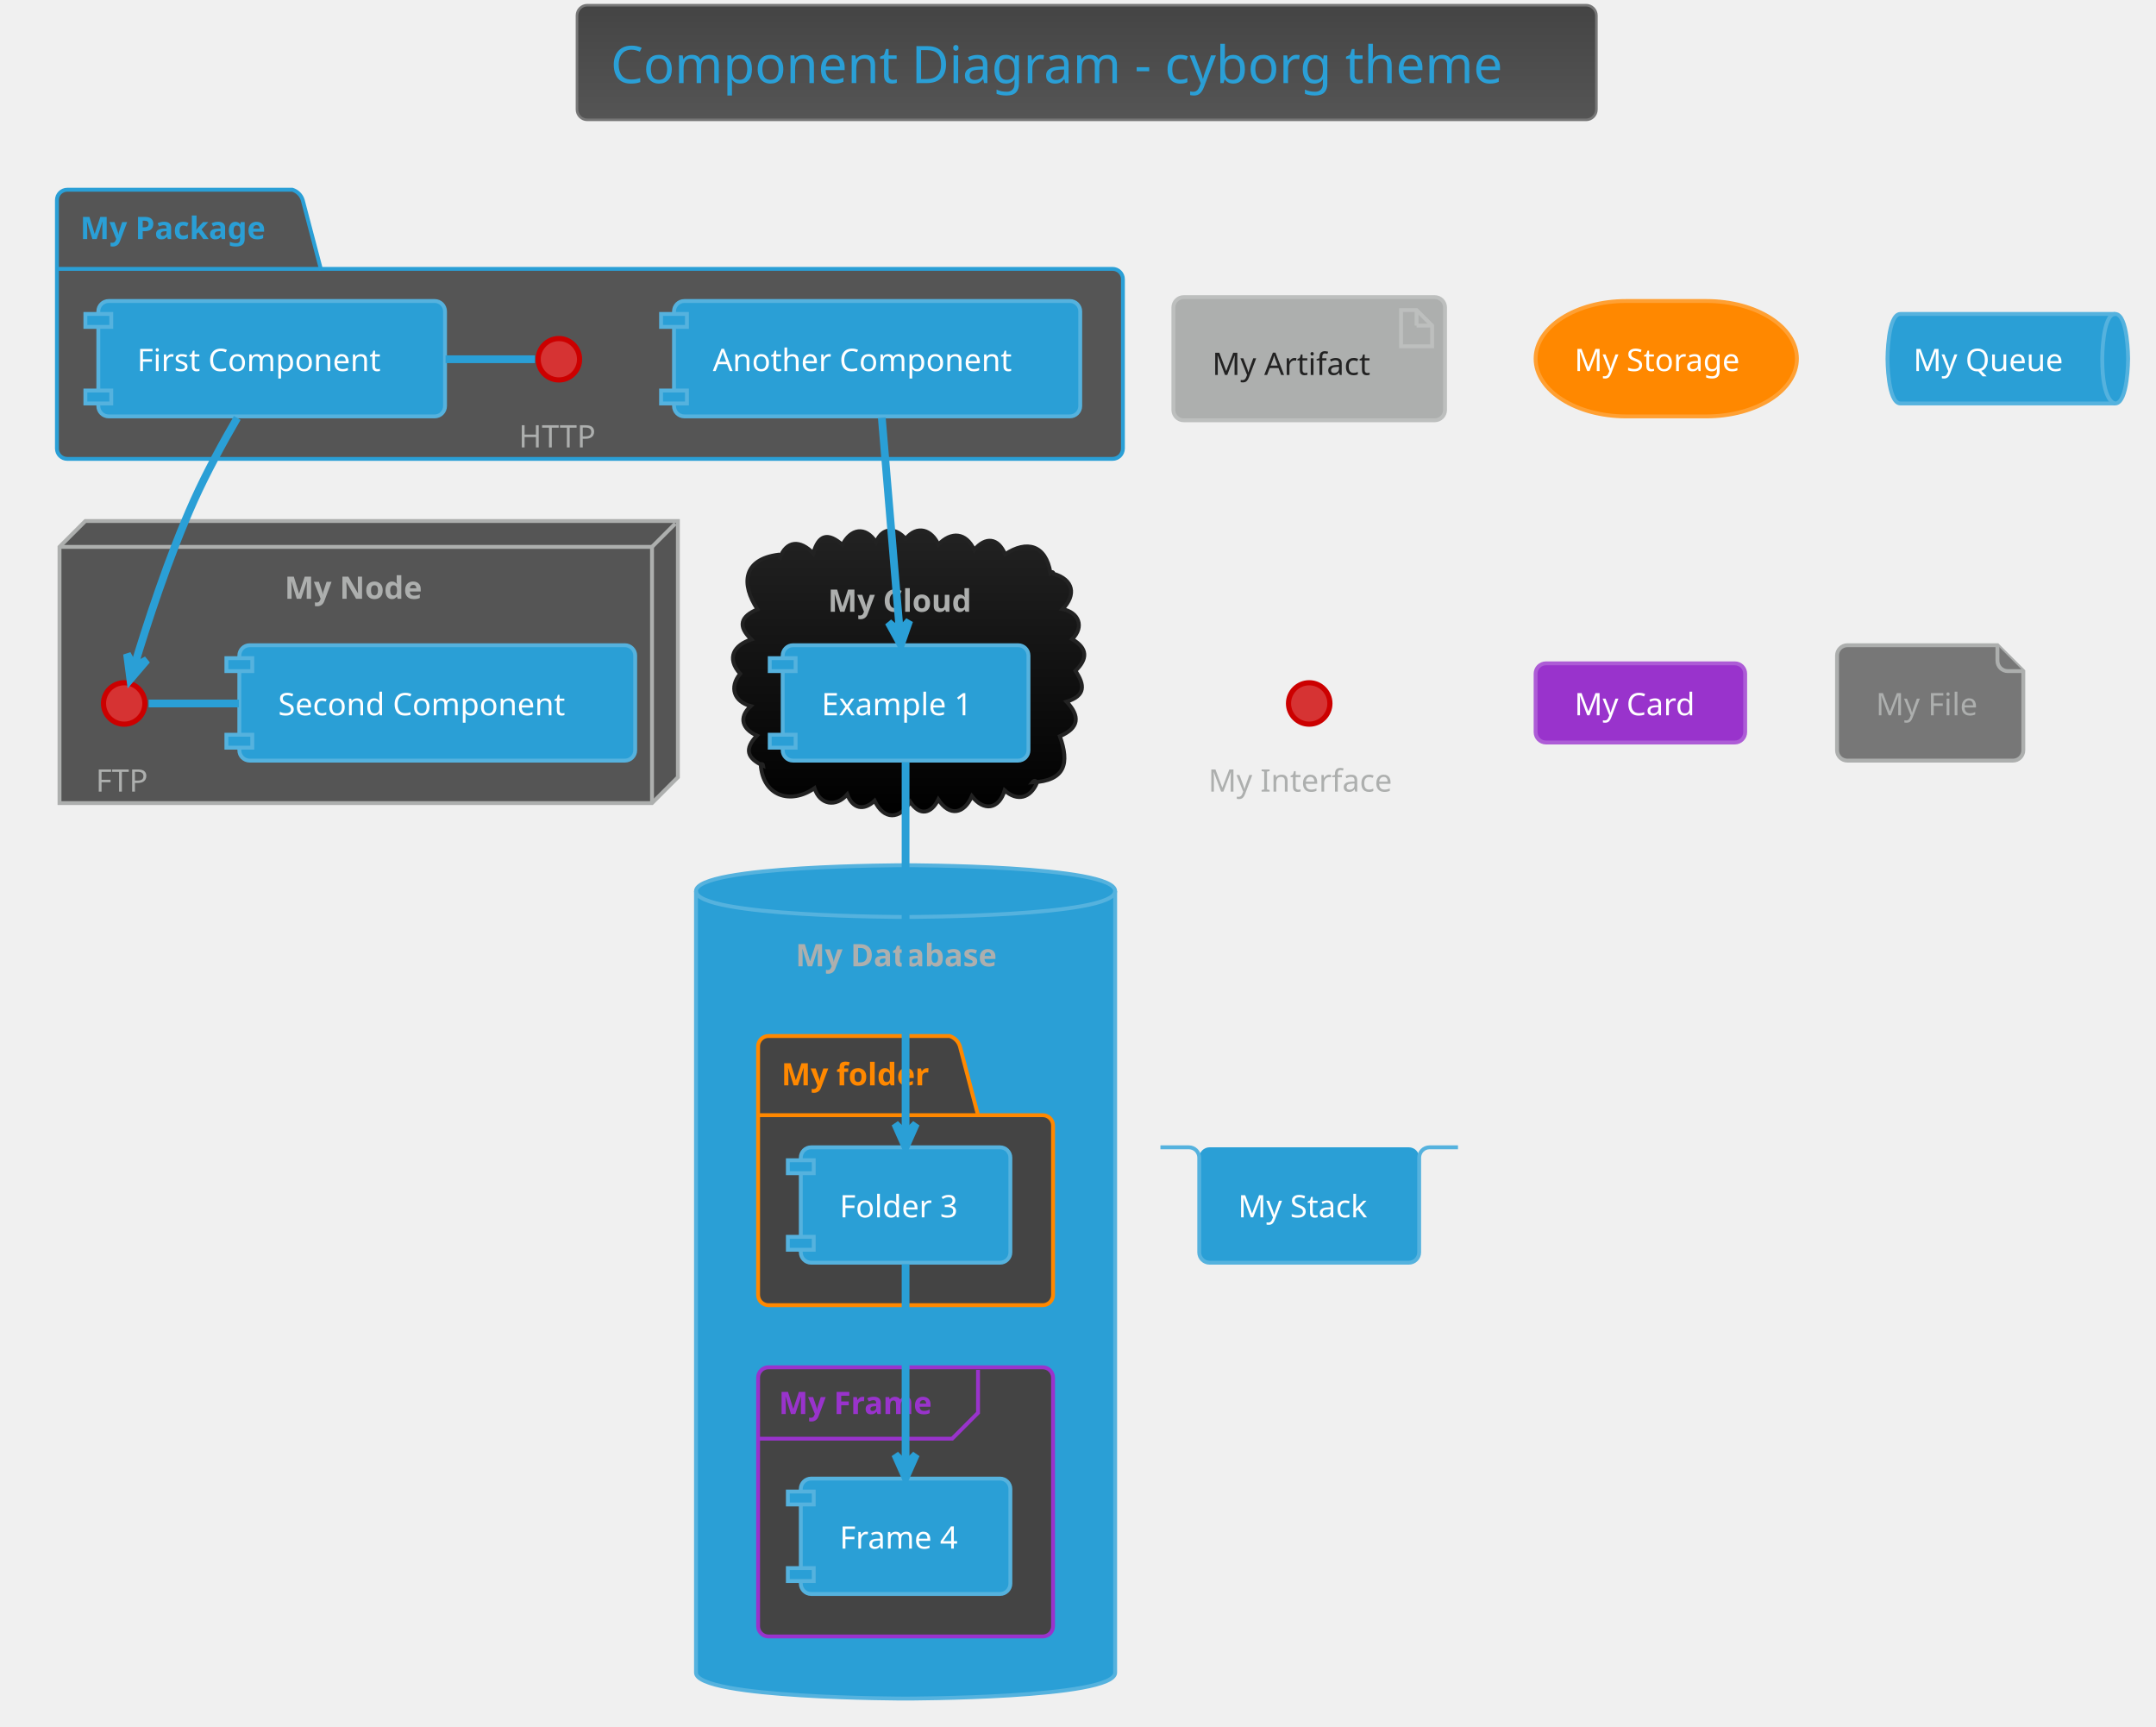
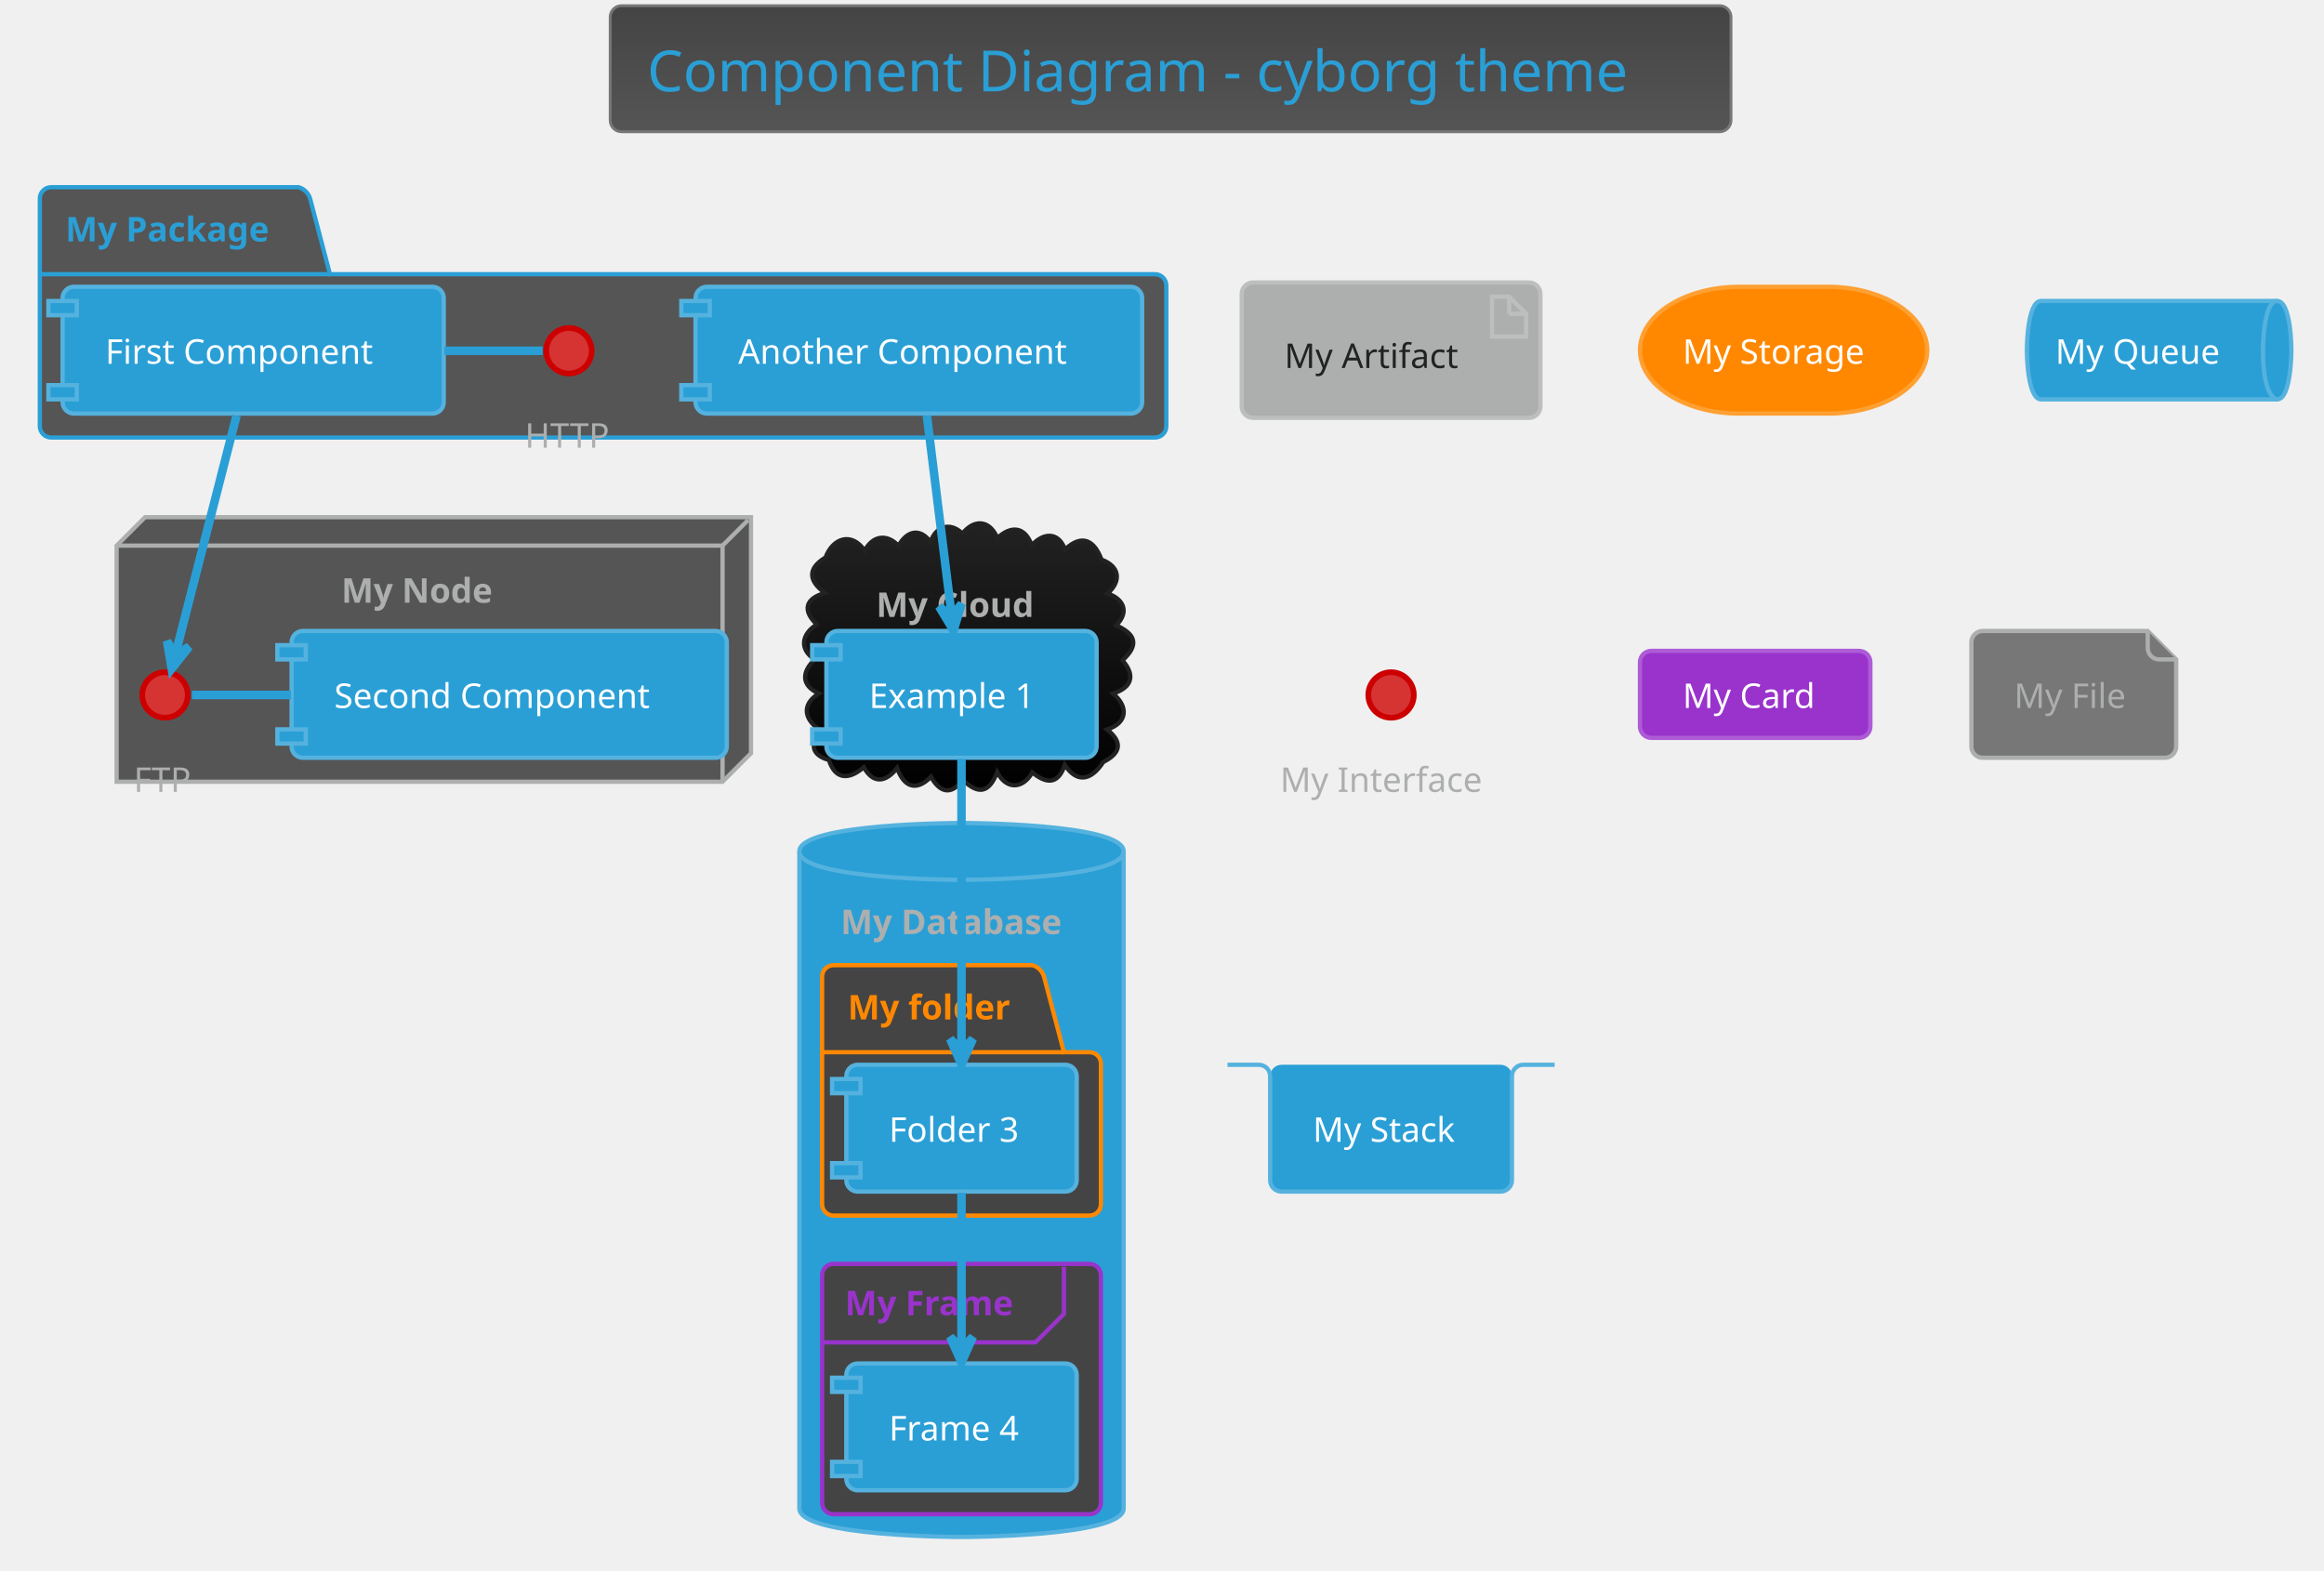
- <svg xmlns="http://www.w3.org/2000/svg" contentScriptType="application/ecmascript" contentStyleType="text/css" height="695.833px" preserveAspectRatio="none" style="width:868px;height:695px;background:#000000;" version="1.1" viewBox="0 0 868 695" width="868.75px" zoomAndPan="magnify">
+ <svg xmlns="http://www.w3.org/2000/svg" contentScriptType="application/ecmascript" contentStyleType="text/css" height="575px" preserveAspectRatio="none" style="width:851px;height:575px;background:#000000;" version="1.1" viewBox="0 0 851 575" width="851.042px" zoomAndPan="magnify">
  <defs>
    <linearGradient id="g73884z9znums0" x1="50%" x2="50%" y1="0%" y2="100%">
      <stop offset="0%" stop-color="#444444" />
      <stop offset="100%" stop-color="#555555" />
    </linearGradient>
    <linearGradient id="g73884z9znums1" x1="50%" x2="50%" y1="0%" y2="100%">
      <stop offset="0%" stop-color="#222222" />
      <stop offset="100%" stop-color="#000000" />
    </linearGradient>
  </defs>
  <g>
-     <rect fill="url(#g73884z9znums0)" height="46.153" rx="4.167" ry="4.167" style="stroke: #777777; stroke-width: 1.042;" width="410.417" x="232.292" y="2.083" />
-     <text fill="#2A9FD6" font-family="Verdana" font-size="20.833" lengthAdjust="spacingAndGlyphs" textLength="383.333" x="245.833" y="33.445">Component Diagram - cyborg theme</text>
-     <path d="M27.083,76.361 L117.708,76.361 A6.25,6.25 0 0 1 121.875,80.528 L129.167,108.219 L447.917,108.219 A4.167,4.167 0 0 1 452.083,112.386 L452.083,180.528 A4.167,4.167 0 0 1 447.917,184.694 L27.083,184.694 A4.167,4.167 0 0 1 22.917,180.528 L22.917,80.528 A4.167,4.167 0 0 1 27.083,76.361 " fill="#555555" style="stroke: #2A9FD6; stroke-width: 1.562;" />
-     <line style="stroke: #2A9FD6; stroke-width: 1.562;" x1="22.917" x2="129.167" y1="108.219" y2="108.219" />
-     <text fill="#2A9FD6" font-family="Verdana" font-size="12.5" font-weight="bold" lengthAdjust="spacingAndGlyphs" textLength="82.292" x="32.292" y="96.22">My Package</text>
-     <polygon fill="#555555" points="23.958,220.111,34.375,209.694,272.917,209.694,272.917,312.819,262.5,323.236,23.958,323.236,23.958,220.111" style="stroke: #ADAFAE; stroke-width: 1.562;" />
-     <line style="stroke: #ADAFAE; stroke-width: 1.562;" x1="262.5" x2="271.875" y1="220.111" y2="210.736" />
-     <line style="stroke: #ADAFAE; stroke-width: 1.562;" x1="23.958" x2="262.5" y1="220.111" y2="220.111" />
-     <line style="stroke: #ADAFAE; stroke-width: 1.562;" x1="262.5" x2="262.5" y1="220.111" y2="323.236" />
-     <text fill="#ADAFAE" font-family="Verdana" font-size="12.5" font-weight="bold" lengthAdjust="spacingAndGlyphs" textLength="59.375" x="114.583" y="241.012">My Node</text>
-     <path d="M313.759,225.047 C316.598,217.118 322.31,217.381 327.414,222.716 C329.582,215.081 333.308,214.2 339.175,219.302 C342.435,212.798 348.381,211.593 352.695,218.216 C355.274,211.876 360.807,212.44 364.597,216.878 C369.311,211.072 375.117,213.263 377.783,219.182 C383.004,213.832 388.846,214.221 392.225,221.32 C396.752,215.904 401.849,216.405 404.653,223.09 C413.463,217.23 421.042,219.357 422.917,230.528 C423.478,230.088 424.018,230.139 424.185,230.932 C432.162,233.231 433.39,239.424 427.777,245.154 C434.298,246.482 436.689,252.214 431.65,257.245 C437.939,260.929 437.939,265.156 432.969,270.004 C436.801,275.701 437.108,280.022 429.411,282.412 C434.941,288.284 434.467,293.039 426.703,296.323 C430.611,307.207 428.913,314.272 415.625,314.903 C416.362,314.003 416.937,314.041 417.463,315.1 C414.878,321.231 409.548,322.724 404.47,318.119 C402.174,325.842 396.047,326.644 391.275,320.468 C388.126,327.648 382.277,328.793 377.748,321.784 C374.977,327.53 370.27,328.625 366.482,322.771 C362.223,329.914 355.874,330.157 352.116,322.292 C347.706,326.526 343.223,325.444 341.111,319.745 C336.653,324.954 330.089,324.079 327.923,317.237 C318.373,323.927 307.068,320.582 306.25,307.611 C306.821,307.304 307.183,307.598 307.264,308.173 C300.735,305.239 299.543,301.445 304.733,296.062 C299.091,293.581 297.07,288.975 302.212,284.202 C295.524,282.332 293.475,276.69 297.98,271.182 C292.271,264.784 295.556,259.63 302.492,257.361 C296.834,251.993 298.187,248.082 304.959,245.243 C298.262,235.164 299.005,225.035 313.542,223.236 C314.469,223.703 314.505,224.38 313.759,225.047 " fill="url(#g73884z9znums1)" style="stroke: #222222; stroke-width: 1.562;" />
-     <text fill="#ADAFAE" font-family="Verdana" font-size="12.5" font-weight="bold" lengthAdjust="spacingAndGlyphs" textLength="62.5" x="333.333" y="246.22">My Cloud</text>
-     <path d="M280.208,358.653 C280.208,348.236 364.583,348.236 364.583,348.236 C364.583,348.236 448.958,348.236 448.958,358.653 L448.958,673.236 C448.958,683.653 364.583,683.653 364.583,683.653 C364.583,683.653 280.208,683.653 280.208,673.236 L280.208,358.653 " fill="#2A9FD6" style="stroke: #55B2DE; stroke-width: 1.562;" />
-     <path d="M280.208,358.653 C280.208,369.069 364.583,369.069 364.583,369.069 C364.583,369.069 448.958,369.069 448.958,358.653 " fill="none" style="stroke: #55B2DE; stroke-width: 1.562;" />
-     <text fill="#ADAFAE" font-family="Verdana" font-size="12.5" font-weight="bold" lengthAdjust="spacingAndGlyphs" textLength="88.542" x="320.312" y="388.928">My Database</text>
-     <path d="M309.375,416.986 L382.292,416.986 A6.25,6.25 0 0 1 386.458,421.153 L393.75,448.844 L419.792,448.844 A4.167,4.167 0 0 1 423.958,453.011 L423.958,521.153 A4.167,4.167 0 0 1 419.792,525.319 L309.375,525.319 A4.167,4.167 0 0 1 305.208,521.153 L305.208,421.153 A4.167,4.167 0 0 1 309.375,416.986 " fill="#444444" style="stroke: #FF8800; stroke-width: 1.562;" />
-     <line style="stroke: #FF8800; stroke-width: 1.562;" x1="305.208" x2="393.75" y1="448.844" y2="448.844" />
-     <text fill="#FF8800" font-family="Verdana" font-size="12.5" font-weight="bold" lengthAdjust="spacingAndGlyphs" textLength="64.583" x="314.583" y="436.845">My folder</text>
-     <rect fill="#444444" height="108.333" rx="4.167" ry="4.167" style="stroke: #9933CC; stroke-width: 1.562;" width="118.75" x="305.208" y="550.319" />
-     <path d="M393.75,551.361 L393.75,568.636 L383.333,579.053 L305.208,579.053 " fill="none" style="stroke: #9933CC; stroke-width: 1.562;" />
-     <text fill="#9933CC" font-family="Verdana" font-size="12.5" font-weight="bold" lengthAdjust="spacingAndGlyphs" textLength="67.708" x="313.542" y="569.137">My Frame</text>
-     <ellipse cx="225" cy="144.59" fill="#D63333" rx="8.333" ry="8.333" style="stroke: #CC0000; stroke-width: 2.083;" />
-     <text fill="#ADAFAE" font-family="Verdana" font-size="12.5" lengthAdjust="spacingAndGlyphs" textLength="32.292" x="208.854" y="180.074">HTTP</text>
-     <rect fill="#2A9FD6" height="46.442" rx="4.167" ry="4.167" style="stroke: #55B2DE; stroke-width: 1.562;" width="139.583" x="39.583" y="121.153" />
-     <rect fill="#2A9FD6" height="5.208" style="stroke: #55B2DE; stroke-width: 1.562;" width="10.417" x="34.375" y="126.361" />
-     <rect fill="#2A9FD6" height="5.208" style="stroke: #55B2DE; stroke-width: 1.562;" width="10.417" x="34.375" y="157.178" />
-     <text fill="#FFFFFF" font-family="Verdana" font-size="12.5" lengthAdjust="spacingAndGlyphs" textLength="108.333" x="55.208" y="149.345">First Component</text>
-     <rect fill="#2A9FD6" height="46.442" rx="4.167" ry="4.167" style="stroke: #55B2DE; stroke-width: 1.562;" width="163.542" x="271.354" y="121.153" />
-     <rect fill="#2A9FD6" height="5.208" style="stroke: #55B2DE; stroke-width: 1.562;" width="10.417" x="266.146" y="126.361" />
-     <rect fill="#2A9FD6" height="5.208" style="stroke: #55B2DE; stroke-width: 1.562;" width="10.417" x="266.146" y="157.178" />
-     <text fill="#FFFFFF" font-family="Verdana" font-size="12.5" lengthAdjust="spacingAndGlyphs" textLength="132.292" x="286.979" y="149.345">Another Component</text>
-     <ellipse cx="50" cy="283.132" fill="#D63333" rx="8.333" ry="8.333" style="stroke: #CC0000; stroke-width: 2.083;" />
-     <text fill="#ADAFAE" font-family="Verdana" font-size="12.5" lengthAdjust="spacingAndGlyphs" textLength="22.917" x="38.542" y="318.616">FTP</text>
-     <rect fill="#2A9FD6" height="46.442" rx="4.167" ry="4.167" style="stroke: #55B2DE; stroke-width: 1.562;" width="159.375" x="96.354" y="259.694" />
-     <rect fill="#2A9FD6" height="5.208" style="stroke: #55B2DE; stroke-width: 1.562;" width="10.417" x="91.146" y="264.903" />
-     <rect fill="#2A9FD6" height="5.208" style="stroke: #55B2DE; stroke-width: 1.562;" width="10.417" x="91.146" y="295.719" />
-     <text fill="#FFFFFF" font-family="Verdana" font-size="12.5" lengthAdjust="spacingAndGlyphs" textLength="128.125" x="111.979" y="287.887">Second Component</text>
-     <rect fill="#2A9FD6" height="46.442" rx="4.167" ry="4.167" style="stroke: #55B2DE; stroke-width: 1.562;" width="98.958" x="315.104" y="259.694" />
-     <rect fill="#2A9FD6" height="5.208" style="stroke: #55B2DE; stroke-width: 1.562;" width="10.417" x="309.896" y="264.903" />
-     <rect fill="#2A9FD6" height="5.208" style="stroke: #55B2DE; stroke-width: 1.562;" width="10.417" x="309.896" y="295.719" />
-     <text fill="#FFFFFF" font-family="Verdana" font-size="12.5" lengthAdjust="spacingAndGlyphs" textLength="67.708" x="330.729" y="287.887">Example 1</text>
-     <rect fill="#2A9FD6" height="46.442" rx="4.167" ry="4.167" style="stroke: #55B2DE; stroke-width: 1.562;" width="84.375" x="322.396" y="461.778" />
-     <rect fill="#2A9FD6" height="5.208" style="stroke: #55B2DE; stroke-width: 1.562;" width="10.417" x="317.188" y="466.986" />
-     <rect fill="#2A9FD6" height="5.208" style="stroke: #55B2DE; stroke-width: 1.562;" width="10.417" x="317.188" y="497.803" />
-     <text fill="#FFFFFF" font-family="Verdana" font-size="12.5" lengthAdjust="spacingAndGlyphs" textLength="53.125" x="338.021" y="489.97">Folder 3</text>
-     <rect fill="#2A9FD6" height="46.442" rx="4.167" ry="4.167" style="stroke: #55B2DE; stroke-width: 1.562;" width="84.375" x="322.396" y="595.111" />
-     <rect fill="#2A9FD6" height="5.208" style="stroke: #55B2DE; stroke-width: 1.562;" width="10.417" x="317.188" y="600.319" />
-     <rect fill="#2A9FD6" height="5.208" style="stroke: #55B2DE; stroke-width: 1.562;" width="10.417" x="317.188" y="631.136" />
-     <text fill="#FFFFFF" font-family="Verdana" font-size="12.5" lengthAdjust="spacingAndGlyphs" textLength="53.125" x="338.021" y="623.303">Frame 4</text>
-     <rect fill="#ADAFAE" height="49.567" rx="4.167" ry="4.167" style="stroke: #BDBFBE; stroke-width: 1.562;" width="109.375" x="472.396" y="119.59" />
-     <polygon fill="#ADAFAE" points="564.062,124.799,564.062,139.382,576.562,139.382,576.562,131.049,570.312,124.799,564.062,124.799" style="stroke: #BDBFBE; stroke-width: 1.562;" />
-     <line style="stroke: #BDBFBE; stroke-width: 1.562;" x1="570.312" x2="570.312" y1="124.799" y2="131.049" />
-     <line style="stroke: #BDBFBE; stroke-width: 1.562;" x1="576.562" x2="570.312" y1="131.049" y2="131.049" />
-     <text fill="#222222" font-family="Verdana" font-size="12.5" lengthAdjust="spacingAndGlyphs" textLength="67.708" x="488.021" y="150.907">My Artifact</text>
-     <rect fill="#FF8800" height="46.442" rx="36.458" ry="36.458" style="stroke: #FFA033; stroke-width: 1.562;" width="105.208" x="618.229" y="121.153" />
-     <text fill="#FFFFFF" font-family="Verdana" font-size="12.5" lengthAdjust="spacingAndGlyphs" textLength="73.958" x="633.854" y="149.345">My Storage</text>
-     <path d="M765.104,126.361 L851.562,126.361 C856.771,126.361 856.771,144.374 856.771,144.374 C856.771,144.374 856.771,162.386 851.562,162.386 L765.104,162.386 C759.896,162.386 759.896,144.374 759.896,144.374 C759.896,144.374 759.896,126.361 765.104,126.361 " fill="#2A9FD6" style="stroke: #55B2DE; stroke-width: 1.562;" />
-     <path d="M851.562,126.361 C846.354,126.361 846.354,144.374 846.354,144.374 C846.354,162.386 851.562,162.386 851.562,162.386 " fill="none" style="stroke: #55B2DE; stroke-width: 1.562;" />
-     <text fill="#FFFFFF" font-family="Verdana" font-size="12.5" lengthAdjust="spacingAndGlyphs" textLength="65.625" x="770.312" y="149.345">My Queue</text>
-     <ellipse cx="527.083" cy="283.132" fill="#D63333" rx="8.333" ry="8.333" style="stroke: #CC0000; stroke-width: 2.083;" />
-     <text fill="#ADAFAE" font-family="Verdana" font-size="12.5" lengthAdjust="spacingAndGlyphs" textLength="81.25" x="486.458" y="318.616">My Interface</text>
-     <rect fill="#9933CC" height="31.858" rx="4.167" ry="4.167" style="stroke: #AD5CD6; stroke-width: 1.562;" width="84.375" x="618.229" y="266.986" />
-     <text fill="#FFFFFF" font-family="Verdana" font-size="12.5" lengthAdjust="spacingAndGlyphs" textLength="53.125" x="633.854" y="287.887">My Card</text>
-     <path d="M739.583,263.861 L739.583,301.969 A4.167,4.167 0 0 0 743.75,306.136 L810.417,306.136 A4.167,4.167 0 0 0 814.583,301.969 L814.583,270.111 L804.167,259.694 L743.75,259.694 A4.167,4.167 0 0 0 739.583,263.861 " fill="#777777" style="stroke: #ADAFAE; stroke-width: 1.562;" />
-     <path d="M804.167,259.694 L804.167,265.944 A4.167,4.167 0 0 0 808.333,270.111 L814.583,270.111 " fill="#777777" style="stroke: #ADAFAE; stroke-width: 1.562;" />
-     <text fill="#ADAFAE" font-family="Verdana" font-size="12.5" lengthAdjust="spacingAndGlyphs" textLength="43.75" x="755.208" y="287.887">My File</text>
-     <rect fill="#2A9FD6" height="46.442" rx="4.167" ry="4.167" style="stroke: none; stroke-width: 1.562;" width="88.542" x="482.812" y="461.778" />
-     <path d="M467.188,461.778 L478.646,461.778 A4.167,4.167 0 0 1 482.812,465.944 L482.812,504.053 A4.167,4.167 0 0 0 486.979,508.219 L567.188,508.219 A4.167,4.167 0 0 0 571.354,504.053 L571.354,465.944 A4.167,4.167 0 0 1 575.521,461.778 L586.979,461.778 " fill="none" style="stroke: #55B2DE; stroke-width: 1.562;" />
-     <text fill="#FFFFFF" font-family="Verdana" font-size="12.5" lengthAdjust="spacingAndGlyphs" textLength="57.292" x="498.438" y="489.97">My Stack</text>
-     <path d="M215.377,144.59 C203.379,144.59 191.38,144.59 179.382,144.59 " fill="none" id="HTTP-First Component" style="stroke: #2A9FD6; stroke-width: 3.125;" />
-     <path d="M59.847,283.132 C71.951,283.132 84.054,283.132 96.158,283.132 " fill="none" id="FTP-Second Component" style="stroke: #2A9FD6; stroke-width: 3.125;" />
-     <path d="M95.522,168.21 C89.728,178.166 83.181,190.134 78.125,201.361 C67.831,224.218 58.877,252.057 53.977,268.354 " fill="none" id="First Component-&gt;FTP" style="stroke: #2A9FD6; stroke-width: 3.125;" />
-     <polygon fill="#2A9FD6" points="52.474,273.413,59.136,265.611,53.956,268.42,51.147,263.24,52.474,273.413" style="stroke: #2A9FD6; stroke-width: 3.125;" />
-     <path d="M355.017,168.165 C356.999,191.769 360.116,228.879 362.249,254.288 " fill="none" id="Another Component-&gt;Example 1" style="stroke: #2A9FD6; stroke-width: 3.125;" />
-     <polygon fill="#2A9FD6" points="362.688,259.524,366.056,249.833,362.252,254.333,357.752,250.53,362.688,259.524" style="stroke: #2A9FD6; stroke-width: 3.125;" />
-     <path d="M364.583,306.728 C364.583,343.436 364.583,416.018 364.583,456.041 " fill="none" id="Example 1-&gt;Folder 3" style="stroke: #2A9FD6; stroke-width: 3.125;" />
-     <polygon fill="#2A9FD6" points="364.583,461.703,368.75,452.328,364.583,456.494,360.417,452.328,364.583,461.703" style="stroke: #2A9FD6; stroke-width: 3.125;" />
-     <path d="M364.583,508.819 C364.583,531.169 364.583,565.451 364.583,589.523 " fill="none" id="Folder 3-&gt;Frame 4" style="stroke: #2A9FD6; stroke-width: 3.125;" />
-     <polygon fill="#2A9FD6" points="364.583,594.8,368.75,585.425,364.583,589.591,360.417,585.425,364.583,594.8" style="stroke: #2A9FD6; stroke-width: 3.125;" />
+     <rect fill="url(#g73884z9znums0)" height="46.153" rx="4.167" ry="4.167" style="stroke: #777777; stroke-width: 1.042;" width="410.417" x="223.438" y="2.083" />
+     <text fill="#2A9FD6" font-family="Verdana" font-size="20.833" lengthAdjust="spacingAndGlyphs" textLength="383.333" x="236.979" y="33.445">Component Diagram - cyborg theme</text>
+     <path d="M18.75,68.549 L109.375,68.549 A6.25,6.25 0 0 1 113.542,72.715 L120.833,100.407 L422.917,100.407 A4.167,4.167 0 0 1 427.083,104.574 L427.083,156.049 A4.167,4.167 0 0 1 422.917,160.215 L18.75,160.215 A4.167,4.167 0 0 1 14.583,156.049 L14.583,72.715 A4.167,4.167 0 0 1 18.75,68.549 " fill="#555555" style="stroke: #2A9FD6; stroke-width: 1.562;" />
+     <line style="stroke: #2A9FD6; stroke-width: 1.562;" x1="14.583" x2="120.833" y1="100.407" y2="100.407" />
+     <text fill="#2A9FD6" font-family="Verdana" font-size="12.5" font-weight="bold" lengthAdjust="spacingAndGlyphs" textLength="82.292" x="23.958" y="88.407">My Package</text>
+     <polygon fill="#555555" points="42.708,199.799,53.125,189.382,275,189.382,275,275.84,264.583,286.257,42.708,286.257,42.708,199.799" style="stroke: #ADAFAE; stroke-width: 1.562;" />
+     <line style="stroke: #ADAFAE; stroke-width: 1.562;" x1="264.583" x2="273.958" y1="199.799" y2="190.424" />
+     <line style="stroke: #ADAFAE; stroke-width: 1.562;" x1="42.708" x2="264.583" y1="199.799" y2="199.799" />
+     <line style="stroke: #ADAFAE; stroke-width: 1.562;" x1="264.583" x2="264.583" y1="199.799" y2="286.257" />
+     <text fill="#ADAFAE" font-family="Verdana" font-size="12.5" font-weight="bold" lengthAdjust="spacingAndGlyphs" textLength="59.375" x="125" y="220.699">My Node</text>
+     <path d="M302.306,204.121 C304.827,197.197 311.717,194.481 316.659,201.657 C319.477,196.129 324.752,195.28 329.023,199.883 C331.822,194.665 336.648,192.895 340.756,198.458 C342.576,192.75 347.917,190.906 352.42,195.387 C356.744,189.935 362.439,190.379 365.211,197.028 C370.217,192.374 375.272,192.689 377.814,199.692 C381.76,195.228 387.454,194.347 390,201.2 C396.217,195.348 400.733,197.867 403.347,204.925 C410.009,207.322 410.757,212.761 405.598,217.308 C411.489,219.376 413.642,224.038 408.731,229.001 C415.964,232.212 417.182,236.22 411.022,241.824 C415.894,247.325 414.466,251.84 407.547,253.967 C413.165,258.585 413.081,264.669 405.413,267.133 C411.256,271.848 410.41,275.795 403.991,279.047 C400.078,285.104 394.816,287.524 389.891,280.106 C387.493,287.453 383.086,287.048 378.014,282.858 C374.536,288.99 368.515,289.304 365.149,282.745 C362.249,290.323 358.362,291.179 352.52,285.561 C348.32,291.499 343.983,290.125 340.905,284.44 C335.315,290.185 330.877,287.953 328.498,281.242 C324.628,286.271 319.887,287.429 316.301,280.942 C311.315,285.305 305.995,286.05 303.51,278.302 C296.886,276.453 296.588,272.257 300.723,267.606 C294.888,264.059 292.894,258.315 299.828,253.932 C293.121,250.958 293.69,245.845 298.346,241.515 C292.322,237.591 293.746,231.936 299.097,228.679 C293.674,223.476 294.93,219.113 302.067,217.145 C296.135,212.776 295.478,208.257 302.306,204.121 " fill="url(#g73884z9znums1)" style="stroke: #222222; stroke-width: 1.562;" />
+     <text fill="#ADAFAE" font-family="Verdana" font-size="12.5" font-weight="bold" lengthAdjust="spacingAndGlyphs" textLength="62.5" x="320.833" y="225.907">My Cloud</text>
+     <path d="M292.708,311.778 C292.708,301.361 352.083,301.361 352.083,301.361 C352.083,301.361 411.458,301.361 411.458,311.778 L411.458,552.403 C411.458,562.819 352.083,562.819 352.083,562.819 C352.083,562.819 292.708,562.819 292.708,552.403 L292.708,311.778 " fill="#2A9FD6" style="stroke: #55B2DE; stroke-width: 1.562;" />
+     <path d="M292.708,311.778 C292.708,322.194 352.083,322.194 352.083,322.194 C352.083,322.194 411.458,322.194 411.458,311.778 " fill="none" style="stroke: #55B2DE; stroke-width: 1.562;" />
+     <text fill="#ADAFAE" font-family="Verdana" font-size="12.5" font-weight="bold" lengthAdjust="spacingAndGlyphs" textLength="88.542" x="307.812" y="342.053">My Database</text>
+     <path d="M305.208,353.444 L378.125,353.444 A6.25,6.25 0 0 1 382.292,357.611 L389.583,385.303 L398.958,385.303 A4.167,4.167 0 0 1 403.125,389.469 L403.125,440.944 A4.167,4.167 0 0 1 398.958,445.111 L305.208,445.111 A4.167,4.167 0 0 1 301.042,440.944 L301.042,357.611 A4.167,4.167 0 0 1 305.208,353.444 " fill="#444444" style="stroke: #FF8800; stroke-width: 1.562;" />
+     <line style="stroke: #FF8800; stroke-width: 1.562;" x1="301.042" x2="389.583" y1="385.303" y2="385.303" />
+     <text fill="#FF8800" font-family="Verdana" font-size="12.5" font-weight="bold" lengthAdjust="spacingAndGlyphs" textLength="64.583" x="310.417" y="373.303">My folder</text>
+     <rect fill="#444444" height="91.667" rx="4.167" ry="4.167" style="stroke: #9933CC; stroke-width: 1.562;" width="102.083" x="301.042" y="462.819" />
+     <path d="M389.583,463.861 L389.583,481.136 L379.167,491.553 L301.042,491.553 " fill="none" style="stroke: #9933CC; stroke-width: 1.562;" />
+     <text fill="#9933CC" font-family="Verdana" font-size="12.5" font-weight="bold" lengthAdjust="spacingAndGlyphs" textLength="67.708" x="309.375" y="481.637">My Frame</text>
+     <ellipse cx="208.333" cy="128.444" fill="#D63333" rx="8.333" ry="8.333" style="stroke: #CC0000; stroke-width: 2.083;" />
+     <text fill="#ADAFAE" font-family="Verdana" font-size="12.5" lengthAdjust="spacingAndGlyphs" textLength="32.292" x="192.188" y="163.928">HTTP</text>
+     <rect fill="#2A9FD6" height="46.442" rx="4.167" ry="4.167" style="stroke: #55B2DE; stroke-width: 1.562;" width="139.583" x="22.917" y="105.007" />
+     <rect fill="#2A9FD6" height="5.208" style="stroke: #55B2DE; stroke-width: 1.562;" width="10.417" x="17.708" y="110.215" />
+     <rect fill="#2A9FD6" height="5.208" style="stroke: #55B2DE; stroke-width: 1.562;" width="10.417" x="17.708" y="141.032" />
+     <text fill="#FFFFFF" font-family="Verdana" font-size="12.5" lengthAdjust="spacingAndGlyphs" textLength="108.333" x="38.542" y="133.199">First Component</text>
+     <rect fill="#2A9FD6" height="46.442" rx="4.167" ry="4.167" style="stroke: #55B2DE; stroke-width: 1.562;" width="163.542" x="254.688" y="105.007" />
+     <rect fill="#2A9FD6" height="5.208" style="stroke: #55B2DE; stroke-width: 1.562;" width="10.417" x="249.479" y="110.215" />
+     <rect fill="#2A9FD6" height="5.208" style="stroke: #55B2DE; stroke-width: 1.562;" width="10.417" x="249.479" y="141.032" />
+     <text fill="#FFFFFF" font-family="Verdana" font-size="12.5" lengthAdjust="spacingAndGlyphs" textLength="132.292" x="270.312" y="133.199">Another Component</text>
+     <ellipse cx="60.417" cy="254.486" fill="#D63333" rx="8.333" ry="8.333" style="stroke: #CC0000; stroke-width: 2.083;" />
+     <text fill="#ADAFAE" font-family="Verdana" font-size="12.5" lengthAdjust="spacingAndGlyphs" textLength="22.917" x="48.958" y="289.97">FTP</text>
+     <rect fill="#2A9FD6" height="46.442" rx="4.167" ry="4.167" style="stroke: #55B2DE; stroke-width: 1.562;" width="159.375" x="106.771" y="231.049" />
+     <rect fill="#2A9FD6" height="5.208" style="stroke: #55B2DE; stroke-width: 1.562;" width="10.417" x="101.562" y="236.257" />
+     <rect fill="#2A9FD6" height="5.208" style="stroke: #55B2DE; stroke-width: 1.562;" width="10.417" x="101.562" y="267.074" />
+     <text fill="#FFFFFF" font-family="Verdana" font-size="12.5" lengthAdjust="spacingAndGlyphs" textLength="128.125" x="122.396" y="259.241">Second Component</text>
+     <rect fill="#2A9FD6" height="46.442" rx="4.167" ry="4.167" style="stroke: #55B2DE; stroke-width: 1.562;" width="98.958" x="302.604" y="231.049" />
+     <rect fill="#2A9FD6" height="5.208" style="stroke: #55B2DE; stroke-width: 1.562;" width="10.417" x="297.396" y="236.257" />
+     <rect fill="#2A9FD6" height="5.208" style="stroke: #55B2DE; stroke-width: 1.562;" width="10.417" x="297.396" y="267.074" />
+     <text fill="#FFFFFF" font-family="Verdana" font-size="12.5" lengthAdjust="spacingAndGlyphs" textLength="67.708" x="318.229" y="259.241">Example 1</text>
+     <rect fill="#2A9FD6" height="46.442" rx="4.167" ry="4.167" style="stroke: #55B2DE; stroke-width: 1.562;" width="84.375" x="309.896" y="389.903" />
+     <rect fill="#2A9FD6" height="5.208" style="stroke: #55B2DE; stroke-width: 1.562;" width="10.417" x="304.688" y="395.111" />
+     <rect fill="#2A9FD6" height="5.208" style="stroke: #55B2DE; stroke-width: 1.562;" width="10.417" x="304.688" y="425.928" />
+     <text fill="#FFFFFF" font-family="Verdana" font-size="12.5" lengthAdjust="spacingAndGlyphs" textLength="53.125" x="325.521" y="418.095">Folder 3</text>
+     <rect fill="#2A9FD6" height="46.442" rx="4.167" ry="4.167" style="stroke: #55B2DE; stroke-width: 1.562;" width="84.375" x="309.896" y="499.278" />
+     <rect fill="#2A9FD6" height="5.208" style="stroke: #55B2DE; stroke-width: 1.562;" width="10.417" x="304.688" y="504.486" />
+     <rect fill="#2A9FD6" height="5.208" style="stroke: #55B2DE; stroke-width: 1.562;" width="10.417" x="304.688" y="535.303" />
+     <text fill="#FFFFFF" font-family="Verdana" font-size="12.5" lengthAdjust="spacingAndGlyphs" textLength="53.125" x="325.521" y="527.47">Frame 4</text>
+     <rect fill="#ADAFAE" height="49.567" rx="4.167" ry="4.167" style="stroke: #BDBFBE; stroke-width: 1.562;" width="109.375" x="454.688" y="103.444" />
+     <polygon fill="#ADAFAE" points="546.354,108.653,546.354,123.236,558.854,123.236,558.854,114.903,552.604,108.653,546.354,108.653" style="stroke: #BDBFBE; stroke-width: 1.562;" />
+     <line style="stroke: #BDBFBE; stroke-width: 1.562;" x1="552.604" x2="552.604" y1="108.653" y2="114.903" />
+     <line style="stroke: #BDBFBE; stroke-width: 1.562;" x1="558.854" x2="552.604" y1="114.903" y2="114.903" />
+     <text fill="#222222" font-family="Verdana" font-size="12.5" lengthAdjust="spacingAndGlyphs" textLength="67.708" x="470.312" y="134.762">My Artifact</text>
+     <rect fill="#FF8800" height="46.442" rx="36.458" ry="36.458" style="stroke: #FFA033; stroke-width: 1.562;" width="105.208" x="600.521" y="105.007" />
+     <text fill="#FFFFFF" font-family="Verdana" font-size="12.5" lengthAdjust="spacingAndGlyphs" textLength="73.958" x="616.146" y="133.199">My Storage</text>
+     <path d="M747.396,110.215 L833.854,110.215 C839.062,110.215 839.062,128.228 839.062,128.228 C839.062,128.228 839.062,146.24 833.854,146.24 L747.396,146.24 C742.188,146.24 742.188,128.228 742.188,128.228 C742.188,128.228 742.188,110.215 747.396,110.215 " fill="#2A9FD6" style="stroke: #55B2DE; stroke-width: 1.562;" />
+     <path d="M833.854,110.215 C828.646,110.215 828.646,128.228 828.646,128.228 C828.646,146.24 833.854,146.24 833.854,146.24 " fill="none" style="stroke: #55B2DE; stroke-width: 1.562;" />
+     <text fill="#FFFFFF" font-family="Verdana" font-size="12.5" lengthAdjust="spacingAndGlyphs" textLength="65.625" x="752.604" y="133.199">My Queue</text>
+     <ellipse cx="509.375" cy="254.486" fill="#D63333" rx="8.333" ry="8.333" style="stroke: #CC0000; stroke-width: 2.083;" />
+     <text fill="#ADAFAE" font-family="Verdana" font-size="12.5" lengthAdjust="spacingAndGlyphs" textLength="81.25" x="468.75" y="289.97">My Interface</text>
+     <rect fill="#9933CC" height="31.858" rx="4.167" ry="4.167" style="stroke: #AD5CD6; stroke-width: 1.562;" width="84.375" x="600.521" y="238.34" />
+     <text fill="#FFFFFF" font-family="Verdana" font-size="12.5" lengthAdjust="spacingAndGlyphs" textLength="53.125" x="616.146" y="259.241">My Card</text>
+     <path d="M721.875,235.215 L721.875,273.324 A4.167,4.167 0 0 0 726.042,277.49 L792.708,277.49 A4.167,4.167 0 0 0 796.875,273.324 L796.875,241.465 L786.458,231.049 L726.042,231.049 A4.167,4.167 0 0 0 721.875,235.215 " fill="#777777" style="stroke: #ADAFAE; stroke-width: 1.562;" />
+     <path d="M786.458,231.049 L786.458,237.299 A4.167,4.167 0 0 0 790.625,241.465 L796.875,241.465 " fill="#777777" style="stroke: #ADAFAE; stroke-width: 1.562;" />
+     <text fill="#ADAFAE" font-family="Verdana" font-size="12.5" lengthAdjust="spacingAndGlyphs" textLength="43.75" x="737.5" y="259.241">My File</text>
+     <rect fill="#2A9FD6" height="46.442" rx="4.167" ry="4.167" style="stroke: none; stroke-width: 1.562;" width="88.542" x="465.104" y="389.903" />
+     <path d="M449.479,389.903 L460.938,389.903 A4.167,4.167 0 0 1 465.104,394.069 L465.104,432.178 A4.167,4.167 0 0 0 469.271,436.344 L549.479,436.344 A4.167,4.167 0 0 0 553.646,432.178 L553.646,394.069 A4.167,4.167 0 0 1 557.812,389.903 L569.271,389.903 " fill="none" style="stroke: #55B2DE; stroke-width: 1.562;" />
+     <text fill="#FFFFFF" font-family="Verdana" font-size="12.5" lengthAdjust="spacingAndGlyphs" textLength="57.292" x="480.729" y="418.095">My Stack</text>
+     <path d="M198.711,128.444 C186.713,128.444 174.714,128.444 162.716,128.444 " fill="none" id="HTTP-First Component" style="stroke: #2A9FD6; stroke-width: 3.125;" />
+     <path d="M70.264,254.486 C82.367,254.486 94.471,254.486 106.575,254.486 " fill="none" id="FTP-Second Component" style="stroke: #2A9FD6; stroke-width: 3.125;" />
+     <path d="M86.635,152.152 C80.032,177.922 69.689,218.294 64.175,239.818 " fill="none" id="First Component-&gt;FTP" style="stroke: #2A9FD6; stroke-width: 3.125;" />
+     <polygon fill="#2A9FD6" points="62.882,244.864,69.245,236.816,64.175,239.818,61.173,234.748,62.882,244.864" style="stroke: #2A9FD6; stroke-width: 3.125;" />
+     <path d="M339.397,152.152 C341.983,173.014 345.756,203.445 348.515,225.699 " fill="none" id="Another Component-&gt;Example 1" style="stroke: #2A9FD6; stroke-width: 3.125;" />
+     <polygon fill="#2A9FD6" points="349.158,230.885,352.139,221.069,348.517,225.716,343.869,222.094,349.158,230.885" style="stroke: #2A9FD6; stroke-width: 3.125;" />
+     <path d="M352.083,277.926 C352.083,306.2 352.083,353.733 352.083,384.302 " fill="none" id="Example 1-&gt;Folder 3" style="stroke: #2A9FD6; stroke-width: 3.125;" />
+     <polygon fill="#2A9FD6" points="352.083,389.805,356.25,380.43,352.083,384.596,347.917,380.43,352.083,389.805" style="stroke: #2A9FD6; stroke-width: 3.125;" />
+     <path d="M352.083,436.804 C352.083,453.414 352.083,475.804 352.083,493.562 " fill="none" id="Folder 3-&gt;Frame 4" style="stroke: #2A9FD6; stroke-width: 3.125;" />
+     <polygon fill="#2A9FD6" points="352.083,498.913,356.25,489.538,352.083,493.705,347.917,489.538,352.083,498.913" style="stroke: #2A9FD6; stroke-width: 3.125;" />
  </g>
</svg>
